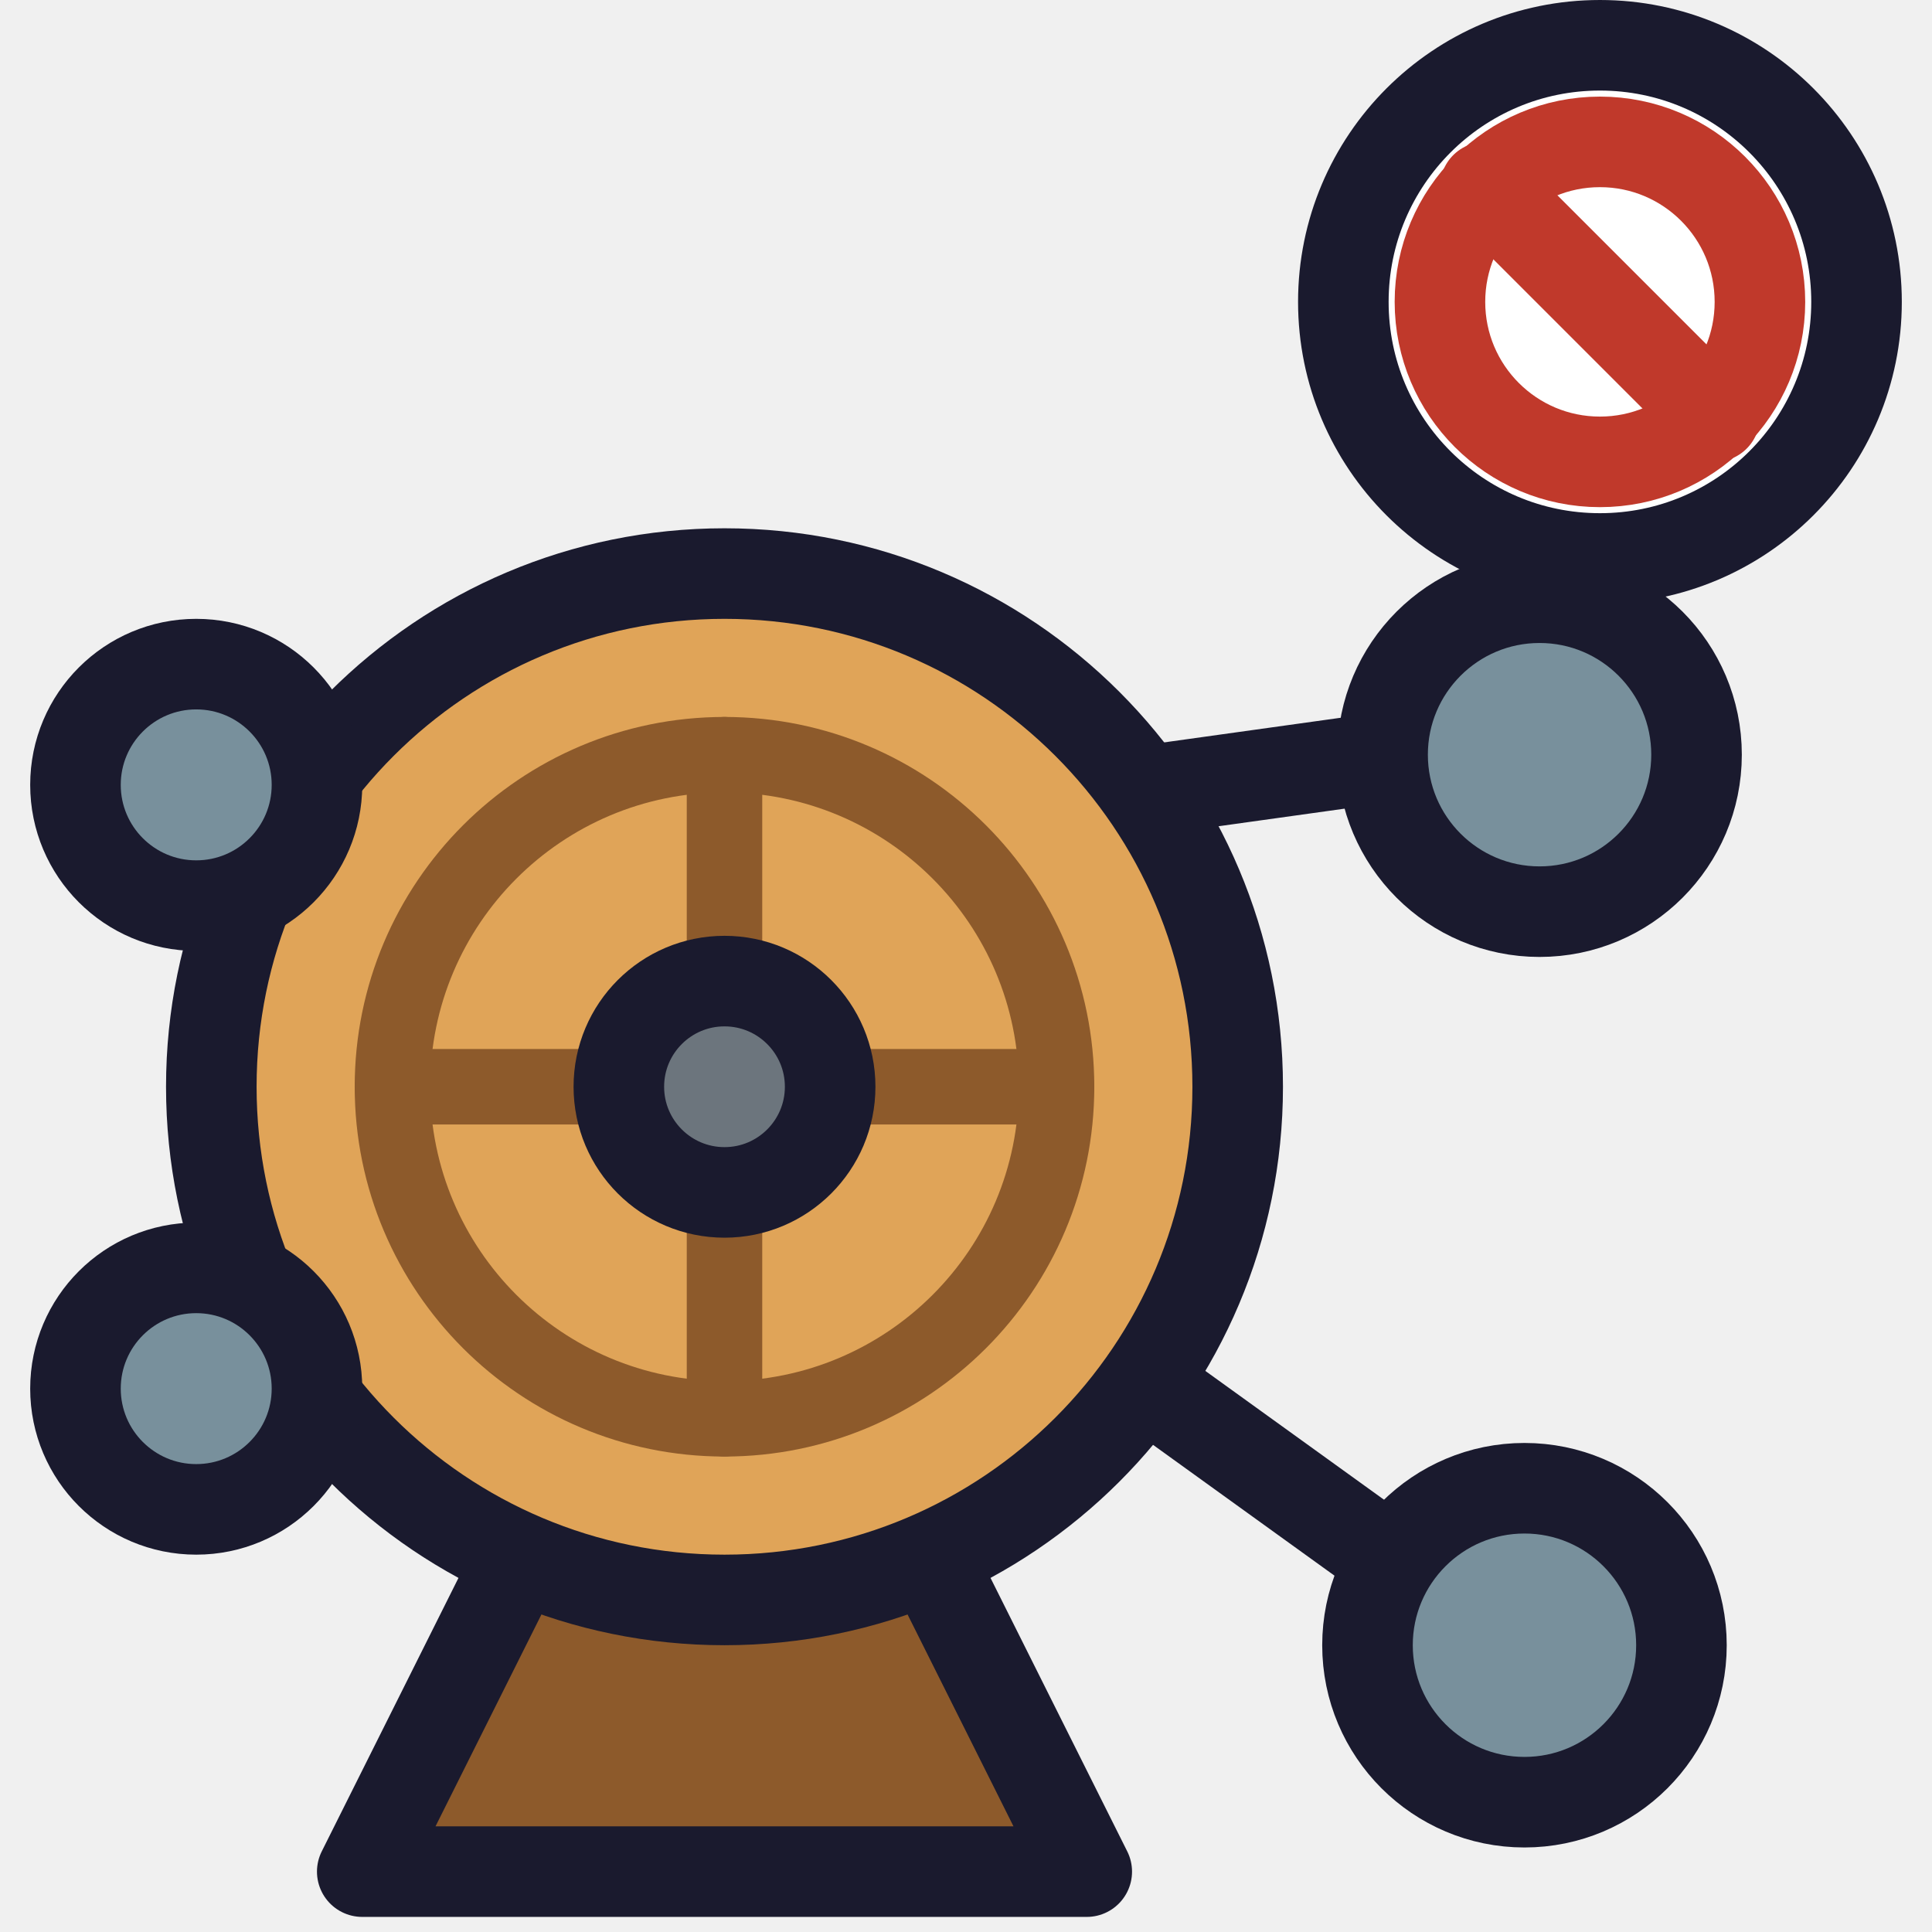
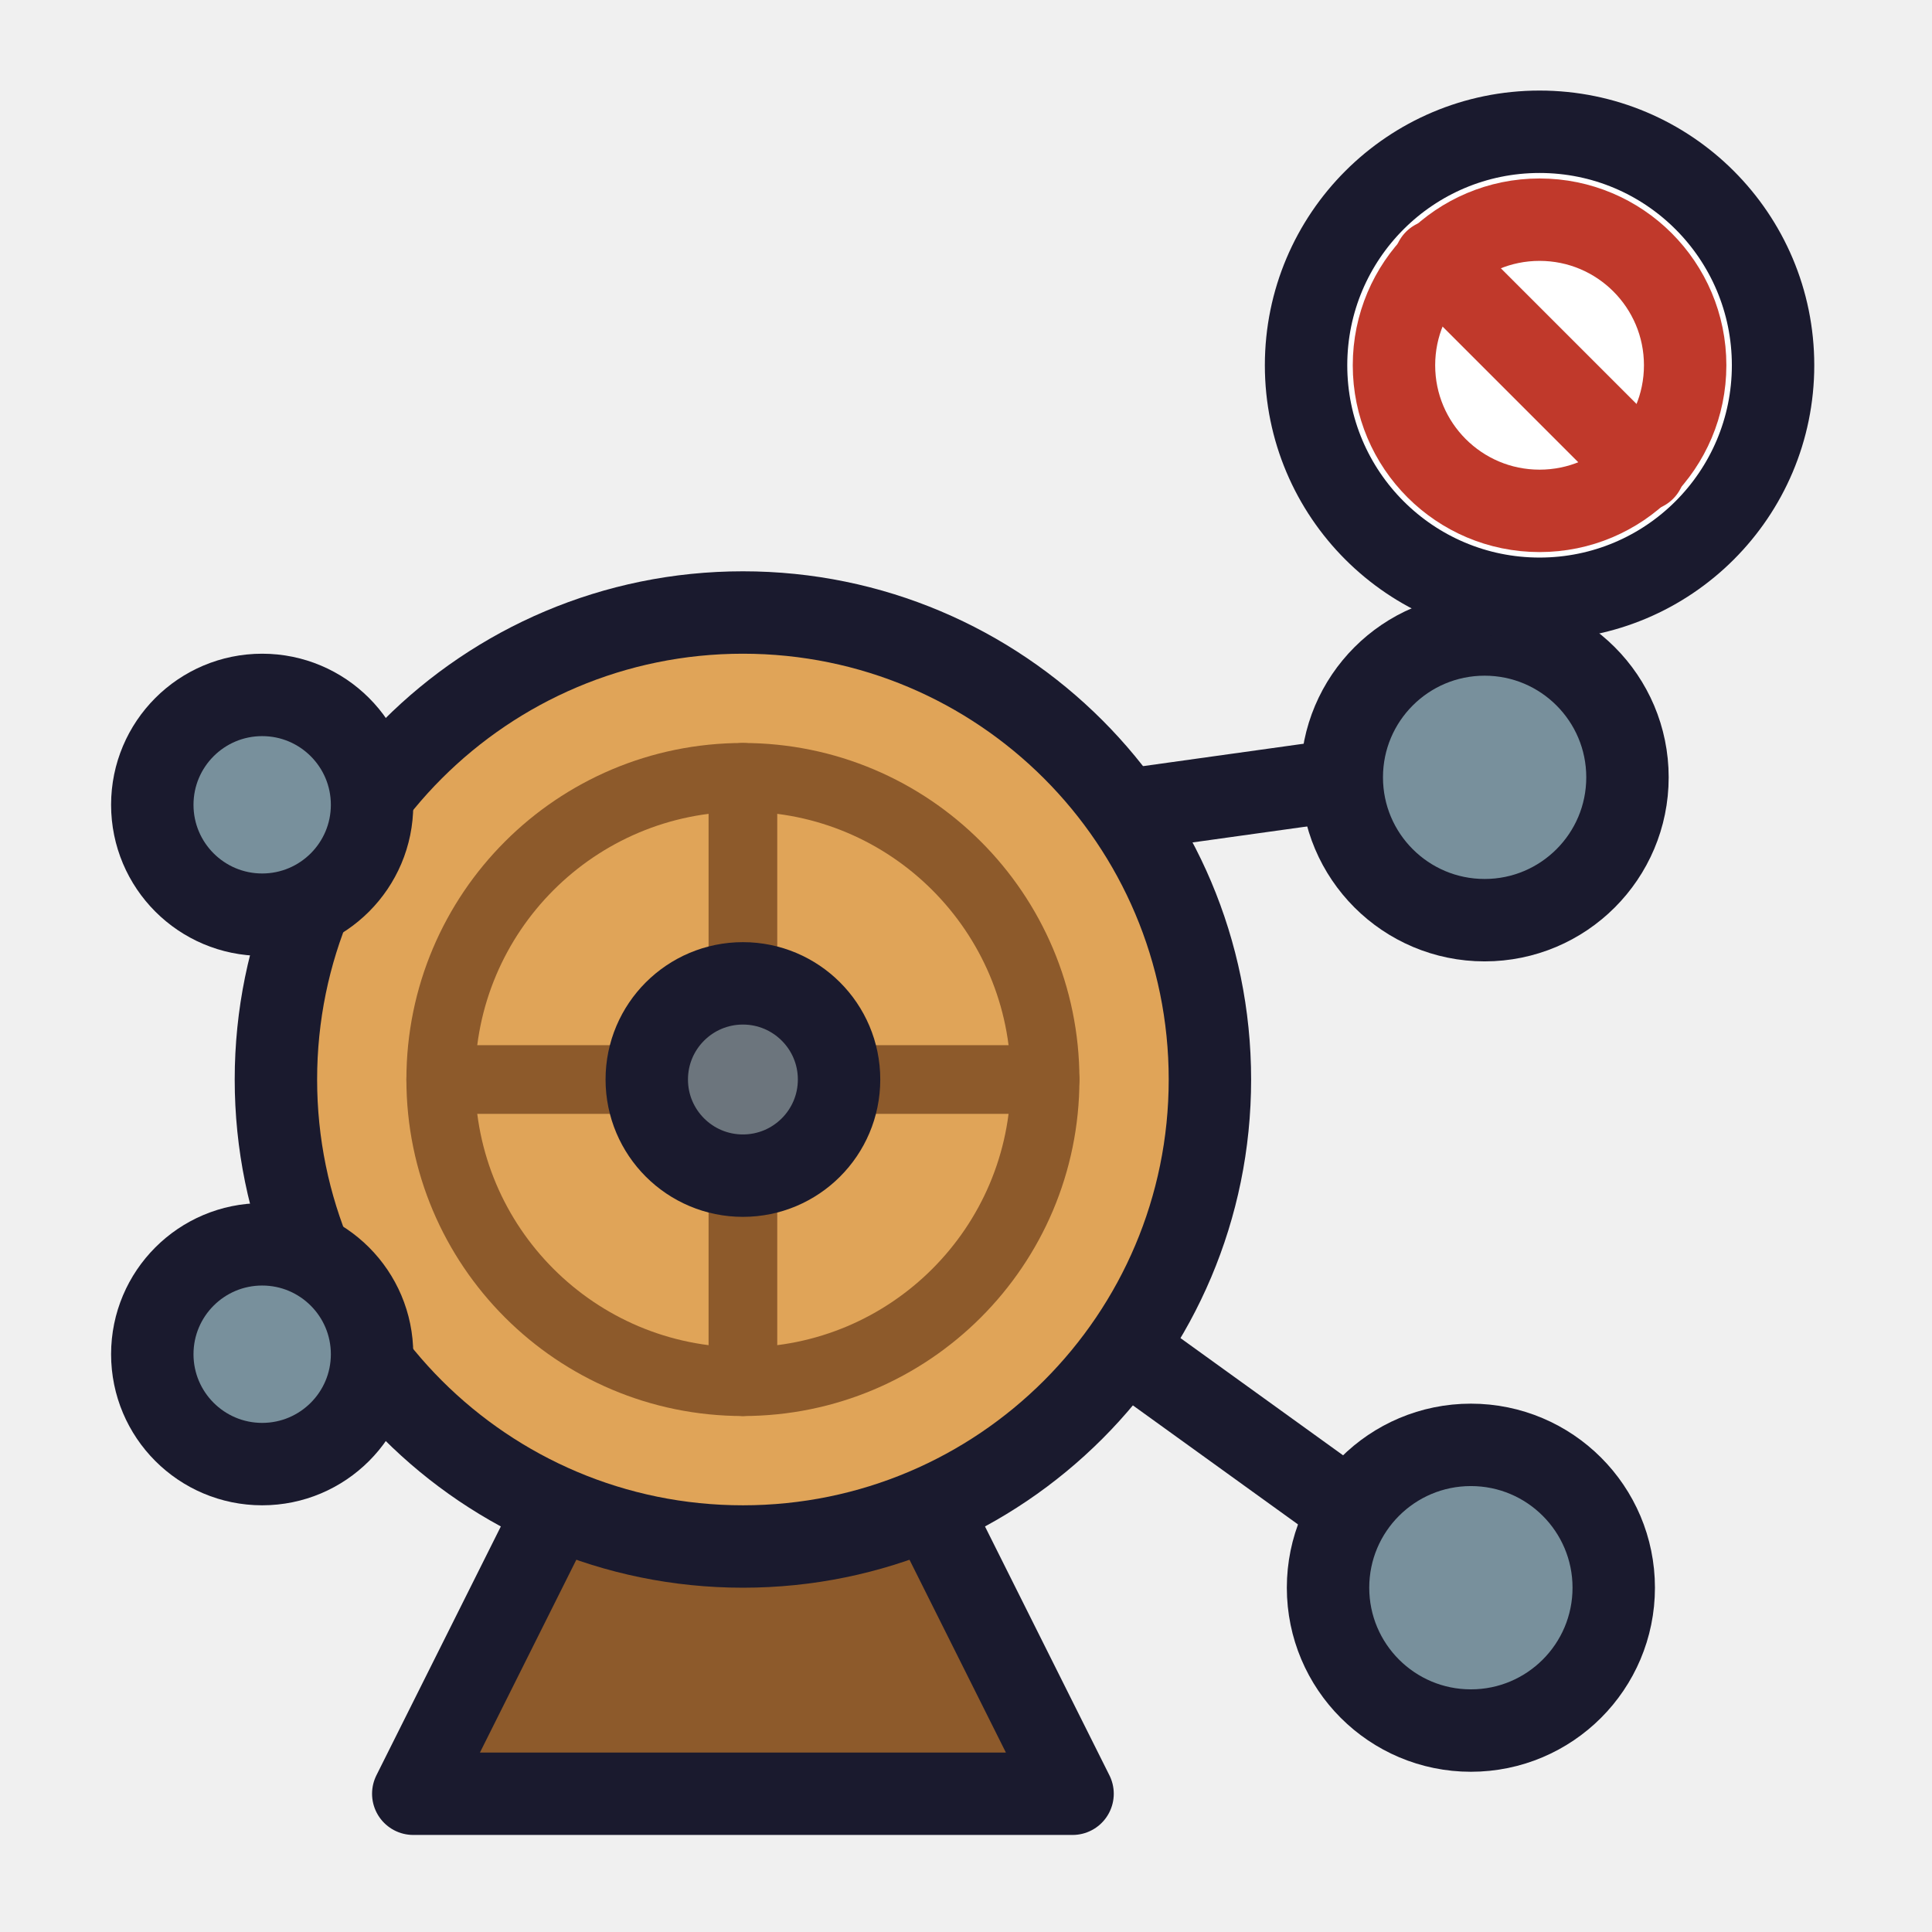
<svg xmlns="http://www.w3.org/2000/svg" viewBox="0 0 64 64" width="64" height="64">
-   <g stroke="#1a1a2e" stroke-width="3" stroke-linecap="round" stroke-linejoin="round">
-     <path d="M12 62l12-24 12 24z" fill="#8d5a2b" />
-     <path d="M37.9 26.2L46.5 25M37.9 45.8l8.6 6.2" fill="none" />
-     <circle cx="24" cy="36" r="17" fill="#e0a458" />
-     <circle cx="24" cy="36" r="11" fill="none" stroke="#8d5a2b" stroke-width="2.5" />
-     <path d="M24 25v22M13 36h22" fill="none" stroke="#8d5a2b" stroke-width="2.5" />
-     <circle cx="24" cy="36" r="3.5" fill="#6c757d" />
-     <circle cx="51" cy="25" r="5.2" fill="#78909c" />
-     <circle cx="50.5" cy="54.5" r="5.2" fill="#78909c" />
-     <circle cx="6.5" cy="26" r="4" fill="#78909c" />
-     <circle cx="6.5" cy="46" r="4" fill="#78909c" />
-     <circle cx="53" cy="10" r="8.5" fill="#ffffff" />
-     <circle cx="53" cy="10" r="5.3" fill="none" stroke="#c0392b" stroke-width="3" />
-     <path d="M49.2 6.2l7.6 7.6" fill="none" stroke="#c0392b" stroke-width="3" />
+   <g data-fit="3" transform="translate(2.77 3) scale(0.91)">
+     <g stroke="#1a1a2e" stroke-width="3" stroke-linecap="round" stroke-linejoin="round">
+       <path d="M12 62l12-24 12 24z" fill="#8d5a2b" />
+       <path d="M37.9 26.2L46.5 25M37.9 45.8l8.6 6.2" fill="none" />
+       <circle cx="24" cy="36" r="17" fill="#e0a458" />
+       <circle cx="24" cy="36" r="11" fill="none" stroke="#8d5a2b" stroke-width="2.5" />
+       <path d="M24 25v22M13 36h22" fill="none" stroke="#8d5a2b" stroke-width="2.5" />
+       <circle cx="24" cy="36" r="3.5" fill="#6c757d" />
+       <circle cx="51" cy="25" r="5.2" fill="#78909c" />
+       <circle cx="50.5" cy="54.5" r="5.2" fill="#78909c" />
+       <circle cx="6.5" cy="26" r="4" fill="#78909c" />
+       <circle cx="6.5" cy="46" r="4" fill="#78909c" />
+       <circle cx="53" cy="10" r="8.5" fill="#ffffff" />
+       <circle cx="53" cy="10" r="5.3" fill="none" stroke="#c0392b" stroke-width="3" />
+       <path d="M49.2 6.2l7.6 7.6" fill="none" stroke="#c0392b" stroke-width="3" />
+     </g>
  </g>
</svg>
